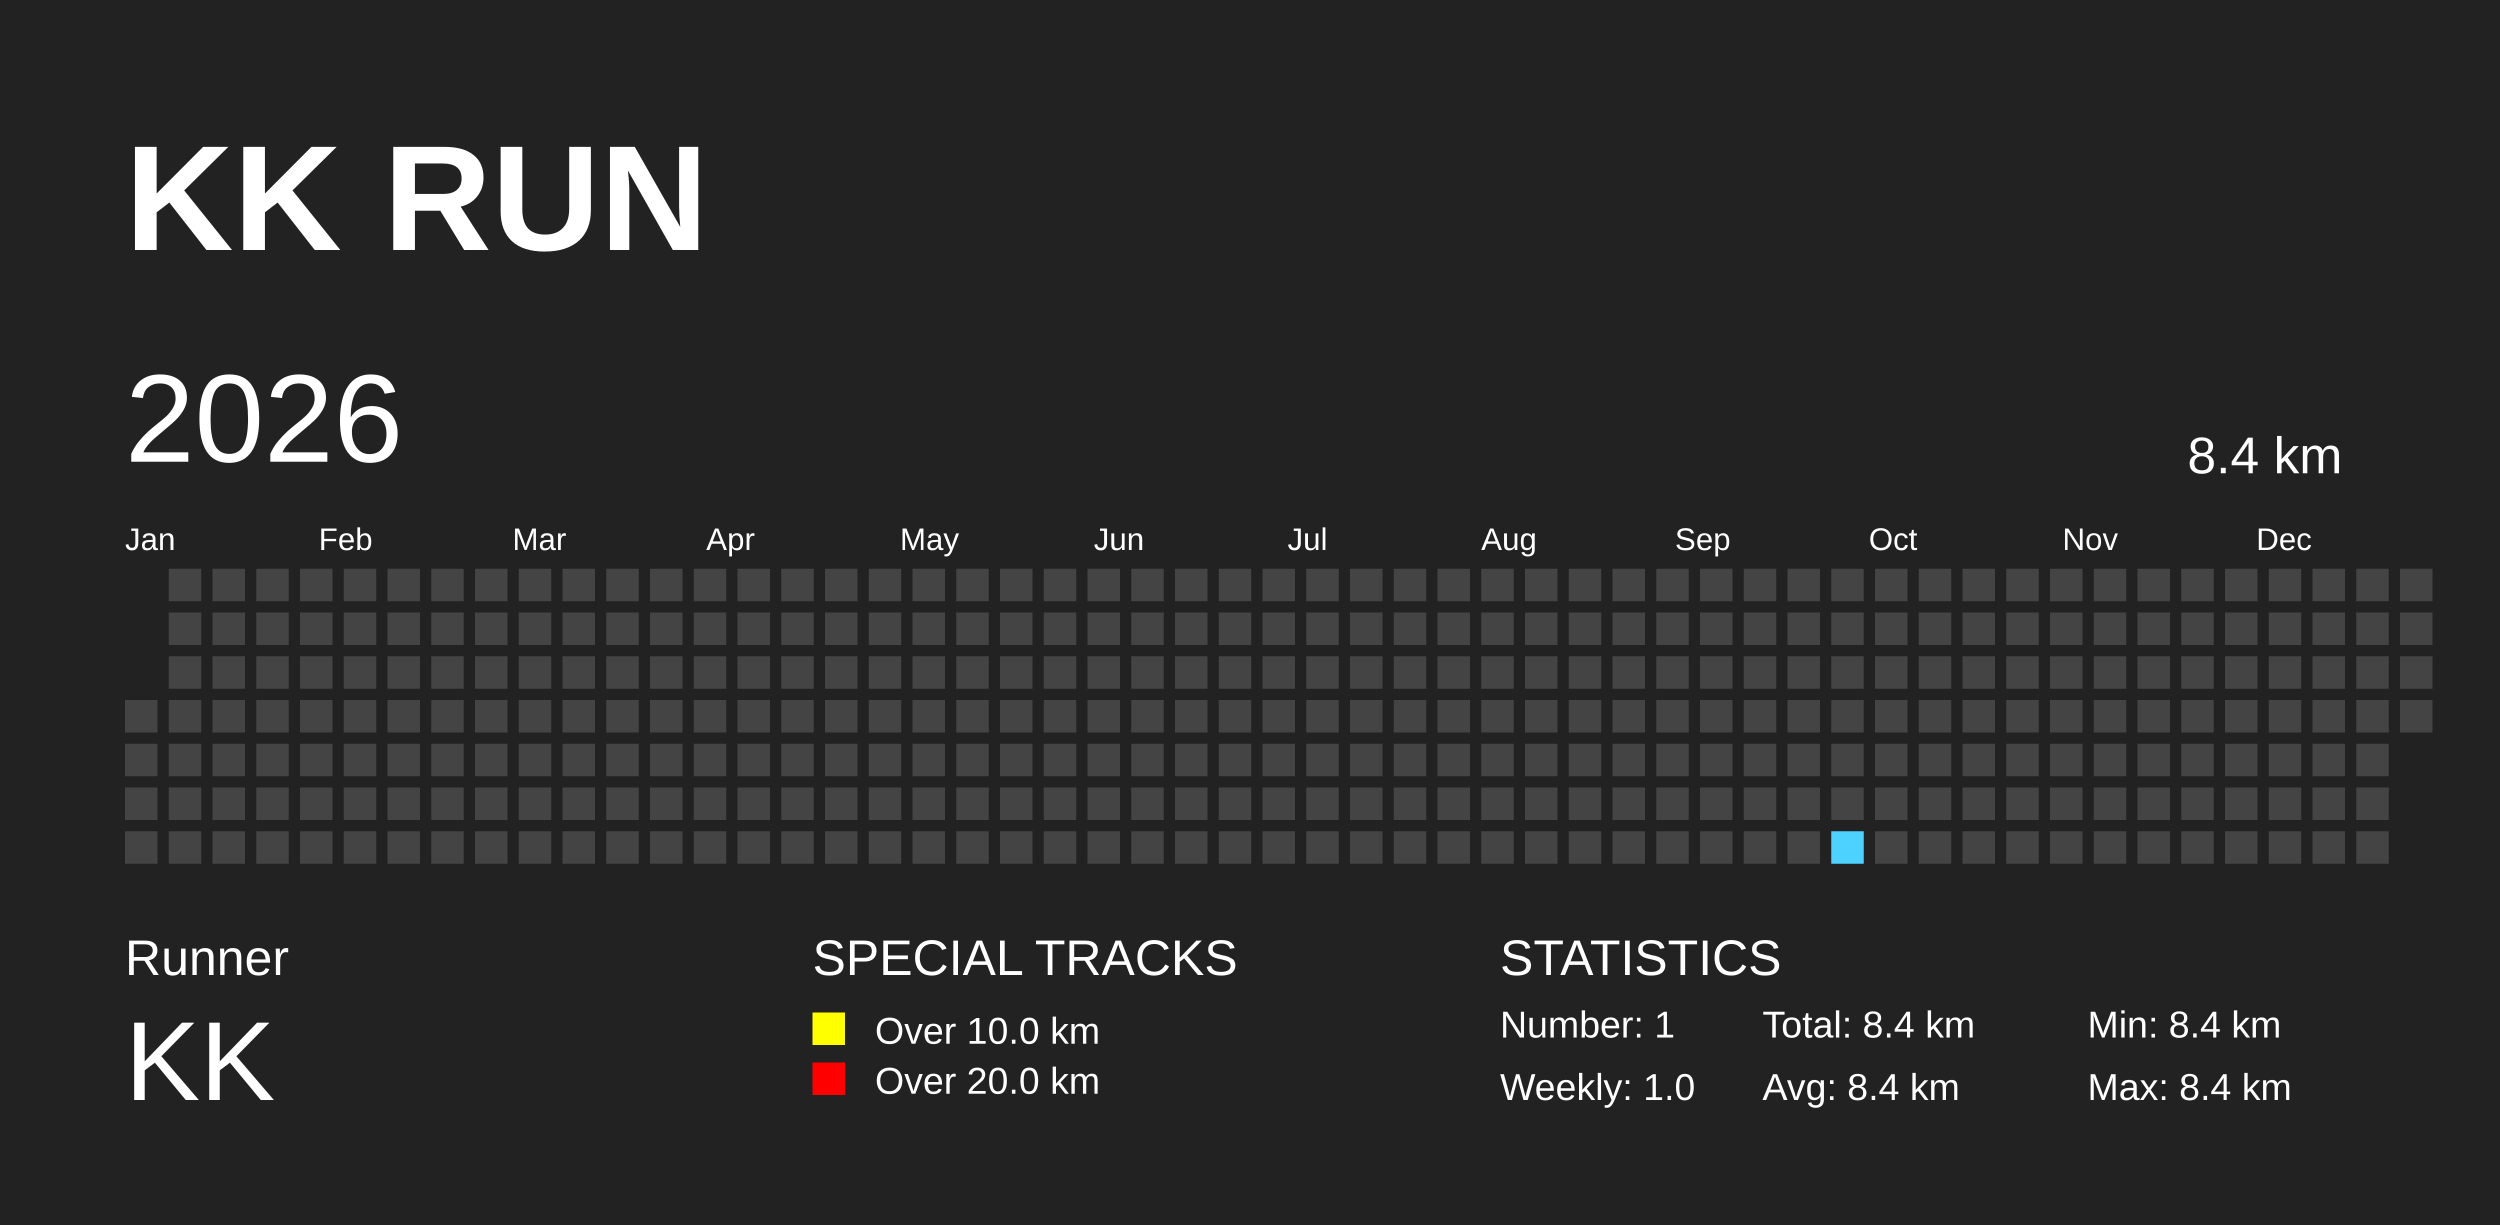
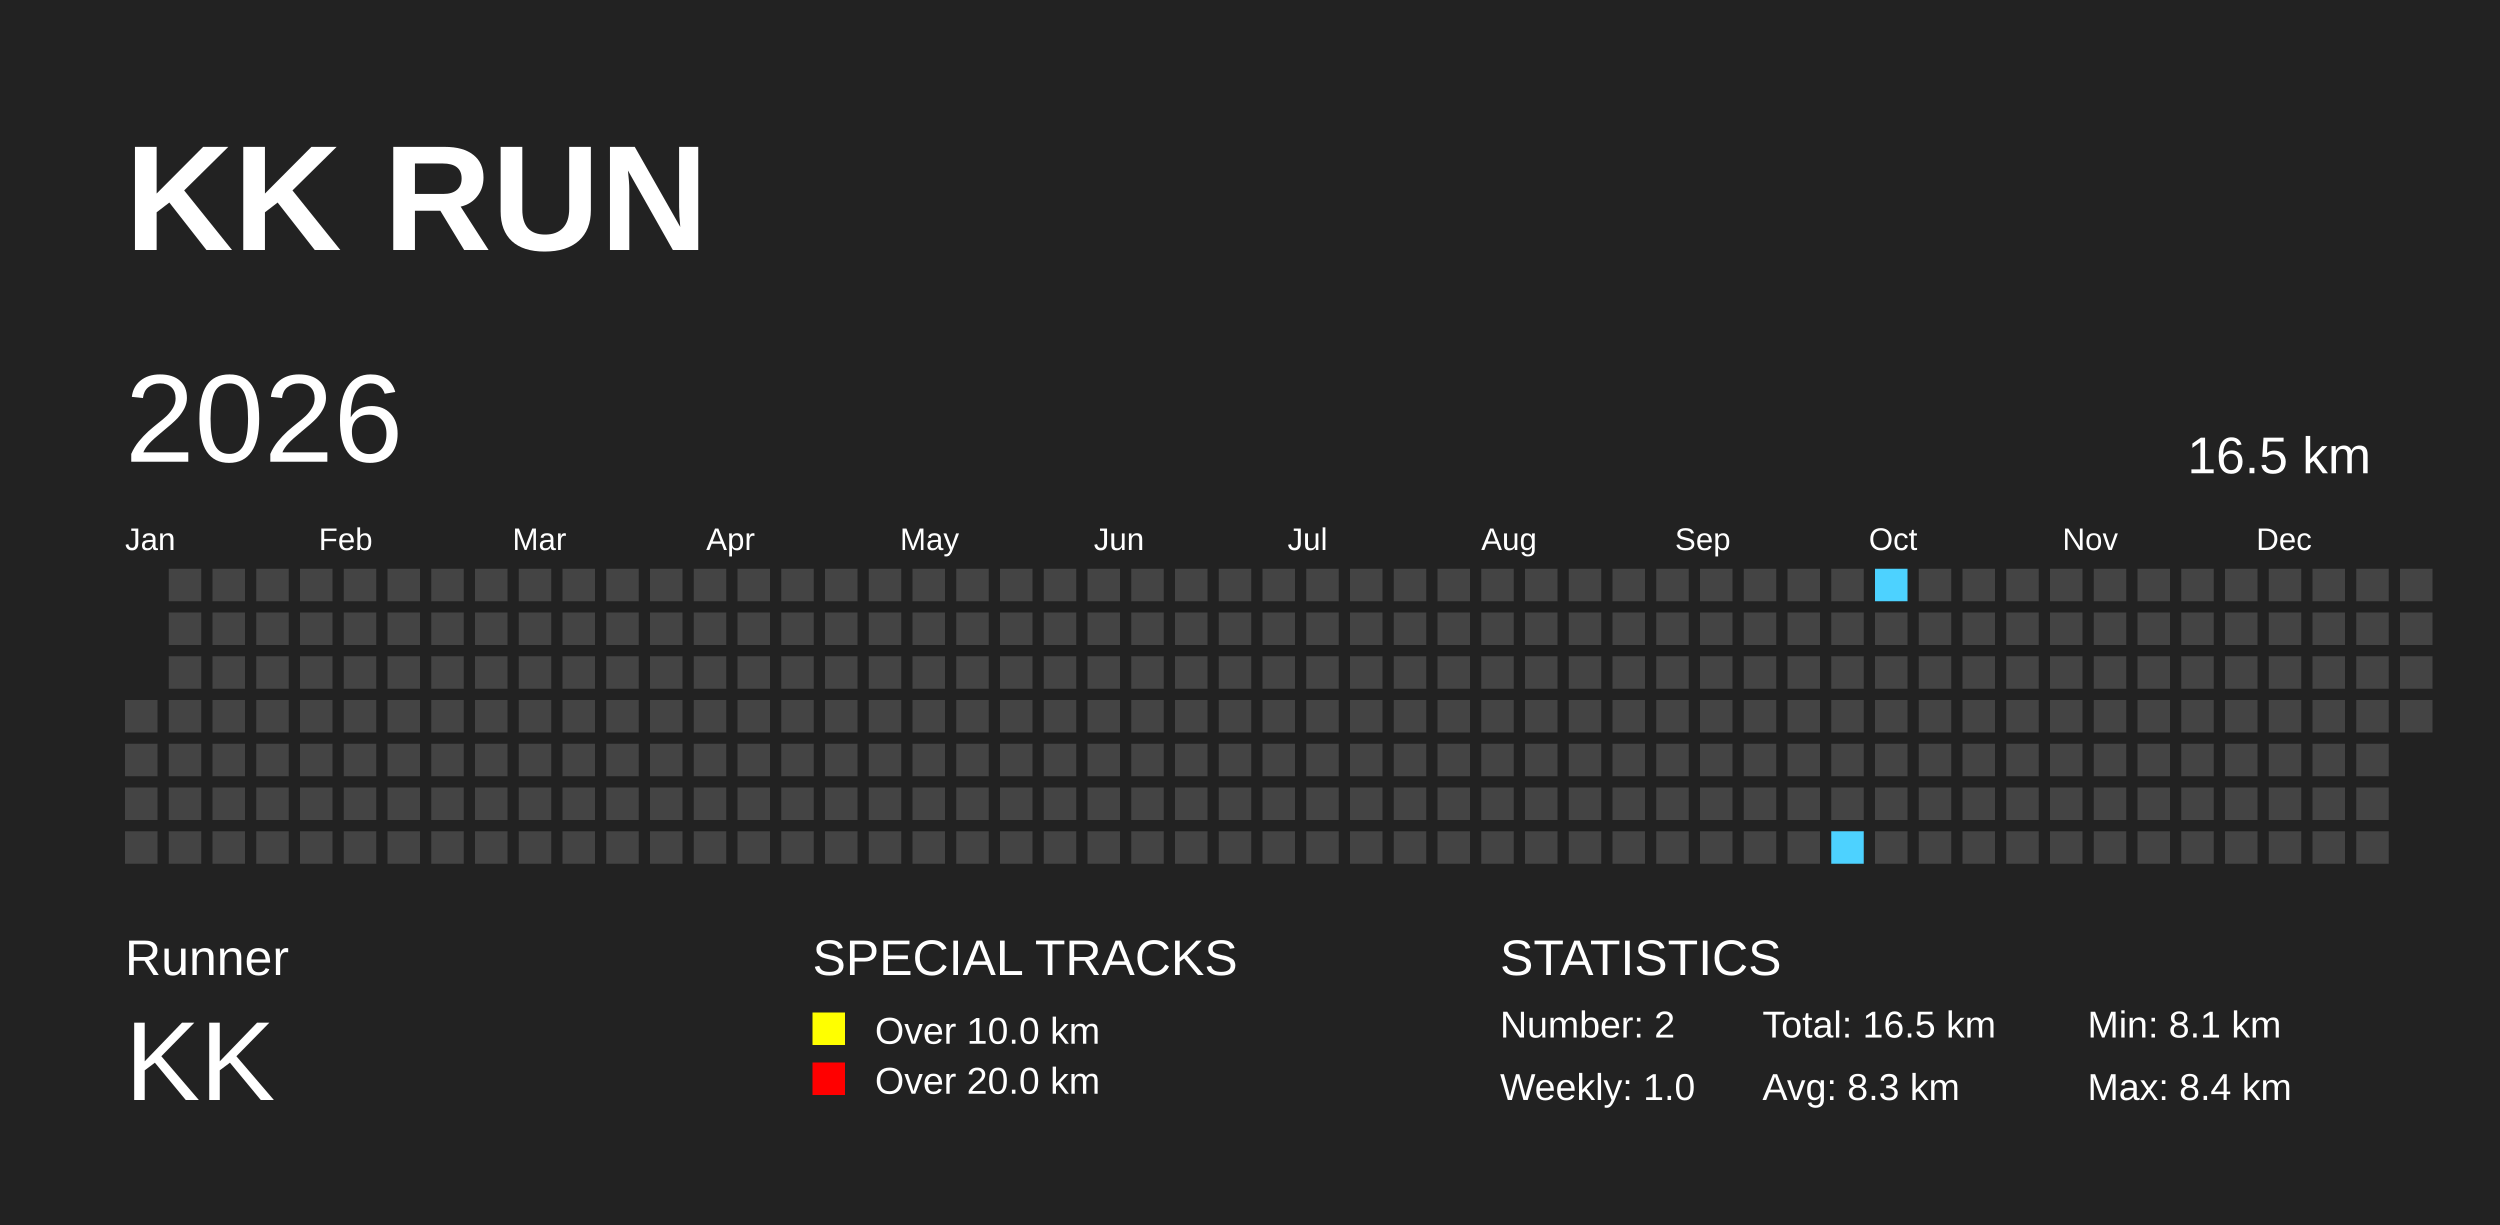
<svg xmlns="http://www.w3.org/2000/svg" baseProfile="full" height="98mm" version="1.1" viewBox="0,0,200,98" width="200mm">
  <defs>
    <pattern height="2" id="indoor-stripe" patternUnits="userSpaceOnUse" width="2">
      <line stroke="white" stroke-opacity="0.45" stroke-width="0.5" x1="0" x2="2" y1="2" y2="0" />
    </pattern>
  </defs>
  <rect fill="#222222" height="98" width="200" x="0" y="0" />
  <text fill="#FFFFFF" style="font-size:12px; font-family:Arial; font-weight:bold;" x="10" y="20">KK RUN</text>
  <text fill="#FFFFFF" style="font-size:4px; font-family:Arial" x="10" y="78">Runner</text>
  <text fill="#FFFFFF" style="font-size:9px; font-family:Arial" x="10" y="88">KK</text>
  <text fill="#FFFFFF" style="font-size:4px; font-family:Arial" x="65" y="78">SPECIAL TRACKS</text>
  <rect fill="yellow" height="2.6" width="2.6" x="65" y="81" />
  <text fill="#FFFFFF" style="font-size:3px; font-family:Arial" x="70" y="83.5">Over 10.0 km</text>
  <rect fill="red" height="2.6" width="2.6" x="65" y="85" />
  <text fill="#FFFFFF" style="font-size:3px; font-family:Arial" x="70" y="87.5">Over 20.0 km</text>
  <text fill="#FFFFFF" style="font-size:4px; font-family:Arial" x="120" y="78">STATISTICS</text>
-   <text fill="#FFFFFF" style="font-size:3px; font-family:Arial" x="120" y="83">Number: 1</text>
+   <text fill="#FFFFFF" style="font-size:3px; font-family:Arial" x="120" y="83">Number: 2</text>
  <text fill="#FFFFFF" style="font-size:3px; font-family:Arial" x="120" y="88">Weekly: 1.0</text>
-   <text fill="#FFFFFF" style="font-size:3px; font-family:Arial" x="141" y="83">Total: 8.4 km</text>
-   <text fill="#FFFFFF" style="font-size:3px; font-family:Arial" x="141" y="88">Avg: 8.4 km</text>
-   <text fill="#FFFFFF" style="font-size:3px; font-family:Arial" x="167" y="83">Min: 8.4 km</text>
+   <text fill="#FFFFFF" style="font-size:3px; font-family:Arial" x="141" y="83">Total: 16.5 km</text>
+   <text fill="#FFFFFF" style="font-size:3px; font-family:Arial" x="141" y="88">Avg: 8.3 km</text>
+   <text fill="#FFFFFF" style="font-size:3px; font-family:Arial" x="167" y="83">Min: 8.1 km</text>
  <text fill="#FFFFFF" style="font-size:3px; font-family:Arial" x="167" y="88">Max: 8.4 km</text>
  <text dominant-baseline="hanging" fill="#FFFFFF" style="font-size:10.0px; font-family:Arial;" x="10" y="30">2026</text>
-   <text dominant-baseline="hanging" fill="#FFFFFF" style="font-size:4.125px; font-family:Arial;" x="175" y="35">8.4 km</text>
+   <text dominant-baseline="hanging" fill="#FFFFFF" style="font-size:4.125px; font-family:Arial;" x="175" y="35">16.5 km</text>
  <text fill="#FFFFFF" style="font-size:2.5px; font-family:Arial" x="10.0" y="44">Jan</text>
  <text fill="#FFFFFF" style="font-size:2.5px; font-family:Arial" x="25.5" y="44">Feb</text>
  <text fill="#FFFFFF" style="font-size:2.5px; font-family:Arial" x="41.0" y="44">Mar</text>
  <text fill="#FFFFFF" style="font-size:2.5px; font-family:Arial" x="56.5" y="44">Apr</text>
  <text fill="#FFFFFF" style="font-size:2.5px; font-family:Arial" x="72.0" y="44">May</text>
  <text fill="#FFFFFF" style="font-size:2.5px; font-family:Arial" x="87.5" y="44">Jun</text>
  <text fill="#FFFFFF" style="font-size:2.5px; font-family:Arial" x="103.0" y="44">Jul</text>
  <text fill="#FFFFFF" style="font-size:2.5px; font-family:Arial" x="118.5" y="44">Aug</text>
  <text fill="#FFFFFF" style="font-size:2.5px; font-family:Arial" x="134.0" y="44">Sep</text>
  <text fill="#FFFFFF" style="font-size:2.5px; font-family:Arial" x="149.5" y="44">Oct</text>
  <text fill="#FFFFFF" style="font-size:2.5px; font-family:Arial" x="165.0" y="44">Nov</text>
  <text fill="#FFFFFF" style="font-size:2.5px; font-family:Arial" x="180.5" y="44">Dec</text>
  <rect fill="#444444" height="2.6" width="2.6" x="10.0" y="56.0" />
  <rect fill="#444444" height="2.6" width="2.6" x="10.0" y="59.5" />
  <rect fill="#444444" height="2.6" width="2.6" x="10.0" y="63.0" />
  <rect fill="#444444" height="2.6" width="2.6" x="10.0" y="66.5" />
  <rect fill="#444444" height="2.6" width="2.6" x="13.5" y="45.5" />
  <rect fill="#444444" height="2.6" width="2.6" x="13.5" y="49.0" />
  <rect fill="#444444" height="2.6" width="2.6" x="13.5" y="52.5" />
  <rect fill="#444444" height="2.6" width="2.6" x="13.5" y="56.0" />
  <rect fill="#444444" height="2.6" width="2.6" x="13.5" y="59.5" />
  <rect fill="#444444" height="2.6" width="2.6" x="13.5" y="63.0" />
  <rect fill="#444444" height="2.6" width="2.6" x="13.5" y="66.5" />
  <rect fill="#444444" height="2.6" width="2.6" x="17.0" y="45.5" />
  <rect fill="#444444" height="2.6" width="2.6" x="17.0" y="49.0" />
  <rect fill="#444444" height="2.6" width="2.6" x="17.0" y="52.5" />
  <rect fill="#444444" height="2.6" width="2.6" x="17.0" y="56.0" />
  <rect fill="#444444" height="2.6" width="2.6" x="17.0" y="59.5" />
  <rect fill="#444444" height="2.6" width="2.6" x="17.0" y="63.0" />
  <rect fill="#444444" height="2.6" width="2.6" x="17.0" y="66.5" />
  <rect fill="#444444" height="2.6" width="2.6" x="20.5" y="45.5" />
  <rect fill="#444444" height="2.6" width="2.6" x="20.5" y="49.0" />
  <rect fill="#444444" height="2.6" width="2.6" x="20.5" y="52.5" />
  <rect fill="#444444" height="2.6" width="2.6" x="20.5" y="56.0" />
  <rect fill="#444444" height="2.6" width="2.6" x="20.5" y="59.5" />
  <rect fill="#444444" height="2.6" width="2.6" x="20.5" y="63.0" />
  <rect fill="#444444" height="2.6" width="2.6" x="20.5" y="66.5" />
  <rect fill="#444444" height="2.6" width="2.6" x="24.0" y="45.5" />
  <rect fill="#444444" height="2.6" width="2.6" x="24.0" y="49.0" />
  <rect fill="#444444" height="2.6" width="2.6" x="24.0" y="52.5" />
  <rect fill="#444444" height="2.6" width="2.6" x="24.0" y="56.0" />
  <rect fill="#444444" height="2.6" width="2.6" x="24.0" y="59.5" />
  <rect fill="#444444" height="2.6" width="2.6" x="24.0" y="63.0" />
  <rect fill="#444444" height="2.6" width="2.6" x="24.0" y="66.5" />
  <rect fill="#444444" height="2.6" width="2.6" x="27.5" y="45.5" />
  <rect fill="#444444" height="2.6" width="2.6" x="27.5" y="49.0" />
  <rect fill="#444444" height="2.6" width="2.6" x="27.5" y="52.5" />
  <rect fill="#444444" height="2.6" width="2.6" x="27.5" y="56.0" />
  <rect fill="#444444" height="2.6" width="2.6" x="27.5" y="59.5" />
  <rect fill="#444444" height="2.6" width="2.6" x="27.5" y="63.0" />
  <rect fill="#444444" height="2.6" width="2.6" x="27.5" y="66.5" />
  <rect fill="#444444" height="2.6" width="2.6" x="31.0" y="45.5" />
  <rect fill="#444444" height="2.6" width="2.6" x="31.0" y="49.0" />
  <rect fill="#444444" height="2.6" width="2.6" x="31.0" y="52.5" />
  <rect fill="#444444" height="2.6" width="2.6" x="31.0" y="56.0" />
  <rect fill="#444444" height="2.6" width="2.6" x="31.0" y="59.5" />
  <rect fill="#444444" height="2.6" width="2.6" x="31.0" y="63.0" />
  <rect fill="#444444" height="2.6" width="2.6" x="31.0" y="66.5" />
  <rect fill="#444444" height="2.6" width="2.6" x="34.5" y="45.5" />
  <rect fill="#444444" height="2.6" width="2.6" x="34.5" y="49.0" />
  <rect fill="#444444" height="2.6" width="2.6" x="34.5" y="52.5" />
  <rect fill="#444444" height="2.6" width="2.6" x="34.5" y="56.0" />
  <rect fill="#444444" height="2.6" width="2.6" x="34.5" y="59.5" />
  <rect fill="#444444" height="2.6" width="2.6" x="34.5" y="63.0" />
  <rect fill="#444444" height="2.6" width="2.6" x="34.5" y="66.5" />
  <rect fill="#444444" height="2.6" width="2.6" x="38.0" y="45.5" />
  <rect fill="#444444" height="2.6" width="2.6" x="38.0" y="49.0" />
  <rect fill="#444444" height="2.6" width="2.6" x="38.0" y="52.5" />
  <rect fill="#444444" height="2.6" width="2.6" x="38.0" y="56.0" />
  <rect fill="#444444" height="2.6" width="2.6" x="38.0" y="59.5" />
  <rect fill="#444444" height="2.6" width="2.6" x="38.0" y="63.0" />
  <rect fill="#444444" height="2.6" width="2.6" x="38.0" y="66.5" />
  <rect fill="#444444" height="2.6" width="2.6" x="41.5" y="45.5" />
  <rect fill="#444444" height="2.6" width="2.6" x="41.5" y="49.0" />
  <rect fill="#444444" height="2.6" width="2.6" x="41.5" y="52.5" />
  <rect fill="#444444" height="2.6" width="2.6" x="41.5" y="56.0" />
  <rect fill="#444444" height="2.6" width="2.6" x="41.5" y="59.5" />
  <rect fill="#444444" height="2.6" width="2.6" x="41.5" y="63.0" />
  <rect fill="#444444" height="2.6" width="2.6" x="41.5" y="66.5" />
  <rect fill="#444444" height="2.6" width="2.6" x="45.0" y="45.5" />
  <rect fill="#444444" height="2.6" width="2.6" x="45.0" y="49.0" />
  <rect fill="#444444" height="2.6" width="2.6" x="45.0" y="52.5" />
  <rect fill="#444444" height="2.6" width="2.6" x="45.0" y="56.0" />
  <rect fill="#444444" height="2.6" width="2.6" x="45.0" y="59.5" />
  <rect fill="#444444" height="2.6" width="2.6" x="45.0" y="63.0" />
  <rect fill="#444444" height="2.6" width="2.6" x="45.0" y="66.5" />
  <rect fill="#444444" height="2.6" width="2.6" x="48.5" y="45.5" />
  <rect fill="#444444" height="2.6" width="2.6" x="48.5" y="49.0" />
  <rect fill="#444444" height="2.6" width="2.6" x="48.5" y="52.5" />
  <rect fill="#444444" height="2.6" width="2.6" x="48.5" y="56.0" />
  <rect fill="#444444" height="2.6" width="2.6" x="48.5" y="59.5" />
  <rect fill="#444444" height="2.6" width="2.6" x="48.5" y="63.0" />
  <rect fill="#444444" height="2.6" width="2.6" x="48.5" y="66.5" />
  <rect fill="#444444" height="2.6" width="2.6" x="52.0" y="45.5" />
  <rect fill="#444444" height="2.6" width="2.6" x="52.0" y="49.0" />
  <rect fill="#444444" height="2.6" width="2.6" x="52.0" y="52.5" />
  <rect fill="#444444" height="2.6" width="2.6" x="52.0" y="56.0" />
  <rect fill="#444444" height="2.6" width="2.6" x="52.0" y="59.5" />
  <rect fill="#444444" height="2.6" width="2.6" x="52.0" y="63.0" />
  <rect fill="#444444" height="2.6" width="2.6" x="52.0" y="66.5" />
  <rect fill="#444444" height="2.6" width="2.6" x="55.5" y="45.5" />
  <rect fill="#444444" height="2.6" width="2.6" x="55.5" y="49.0" />
  <rect fill="#444444" height="2.6" width="2.6" x="55.5" y="52.5" />
  <rect fill="#444444" height="2.6" width="2.6" x="55.5" y="56.0" />
  <rect fill="#444444" height="2.6" width="2.6" x="55.5" y="59.5" />
  <rect fill="#444444" height="2.6" width="2.6" x="55.5" y="63.0" />
  <rect fill="#444444" height="2.6" width="2.6" x="55.5" y="66.5" />
  <rect fill="#444444" height="2.6" width="2.6" x="59.0" y="45.5" />
  <rect fill="#444444" height="2.6" width="2.6" x="59.0" y="49.0" />
  <rect fill="#444444" height="2.6" width="2.6" x="59.0" y="52.5" />
  <rect fill="#444444" height="2.6" width="2.6" x="59.0" y="56.0" />
  <rect fill="#444444" height="2.6" width="2.6" x="59.0" y="59.5" />
  <rect fill="#444444" height="2.6" width="2.6" x="59.0" y="63.0" />
  <rect fill="#444444" height="2.6" width="2.6" x="59.0" y="66.5" />
  <rect fill="#444444" height="2.6" width="2.6" x="62.5" y="45.5" />
  <rect fill="#444444" height="2.6" width="2.6" x="62.5" y="49.0" />
  <rect fill="#444444" height="2.6" width="2.6" x="62.5" y="52.5" />
  <rect fill="#444444" height="2.6" width="2.6" x="62.5" y="56.0" />
  <rect fill="#444444" height="2.6" width="2.6" x="62.5" y="59.5" />
  <rect fill="#444444" height="2.6" width="2.6" x="62.5" y="63.0" />
  <rect fill="#444444" height="2.6" width="2.6" x="62.5" y="66.5" />
  <rect fill="#444444" height="2.6" width="2.6" x="66.0" y="45.5" />
  <rect fill="#444444" height="2.6" width="2.6" x="66.0" y="49.0" />
  <rect fill="#444444" height="2.6" width="2.6" x="66.0" y="52.5" />
  <rect fill="#444444" height="2.6" width="2.6" x="66.0" y="56.0" />
  <rect fill="#444444" height="2.6" width="2.6" x="66.0" y="59.5" />
  <rect fill="#444444" height="2.6" width="2.6" x="66.0" y="63.0" />
  <rect fill="#444444" height="2.6" width="2.6" x="66.0" y="66.5" />
  <rect fill="#444444" height="2.6" width="2.6" x="69.5" y="45.5" />
  <rect fill="#444444" height="2.6" width="2.6" x="69.5" y="49.0" />
  <rect fill="#444444" height="2.6" width="2.6" x="69.5" y="52.5" />
  <rect fill="#444444" height="2.6" width="2.6" x="69.5" y="56.0" />
  <rect fill="#444444" height="2.6" width="2.6" x="69.5" y="59.5" />
  <rect fill="#444444" height="2.6" width="2.6" x="69.5" y="63.0" />
  <rect fill="#444444" height="2.6" width="2.6" x="69.5" y="66.5" />
  <rect fill="#444444" height="2.6" width="2.6" x="73.0" y="45.5" />
  <rect fill="#444444" height="2.6" width="2.6" x="73.0" y="49.0" />
  <rect fill="#444444" height="2.6" width="2.6" x="73.0" y="52.5" />
  <rect fill="#444444" height="2.6" width="2.6" x="73.0" y="56.0" />
  <rect fill="#444444" height="2.6" width="2.6" x="73.0" y="59.5" />
  <rect fill="#444444" height="2.6" width="2.6" x="73.0" y="63.0" />
  <rect fill="#444444" height="2.6" width="2.6" x="73.0" y="66.5" />
  <rect fill="#444444" height="2.6" width="2.6" x="76.5" y="45.5" />
  <rect fill="#444444" height="2.6" width="2.6" x="76.5" y="49.0" />
  <rect fill="#444444" height="2.6" width="2.6" x="76.5" y="52.5" />
  <rect fill="#444444" height="2.6" width="2.6" x="76.5" y="56.0" />
  <rect fill="#444444" height="2.6" width="2.6" x="76.5" y="59.5" />
  <rect fill="#444444" height="2.6" width="2.6" x="76.5" y="63.0" />
  <rect fill="#444444" height="2.6" width="2.6" x="76.5" y="66.5" />
  <rect fill="#444444" height="2.6" width="2.6" x="80.0" y="45.5" />
  <rect fill="#444444" height="2.6" width="2.6" x="80.0" y="49.0" />
  <rect fill="#444444" height="2.6" width="2.6" x="80.0" y="52.5" />
  <rect fill="#444444" height="2.6" width="2.6" x="80.0" y="56.0" />
  <rect fill="#444444" height="2.6" width="2.6" x="80.0" y="59.5" />
  <rect fill="#444444" height="2.6" width="2.6" x="80.0" y="63.0" />
  <rect fill="#444444" height="2.6" width="2.6" x="80.0" y="66.5" />
  <rect fill="#444444" height="2.6" width="2.6" x="83.5" y="45.5" />
  <rect fill="#444444" height="2.6" width="2.6" x="83.5" y="49.0" />
  <rect fill="#444444" height="2.6" width="2.6" x="83.5" y="52.5" />
  <rect fill="#444444" height="2.6" width="2.6" x="83.5" y="56.0" />
  <rect fill="#444444" height="2.6" width="2.6" x="83.5" y="59.5" />
  <rect fill="#444444" height="2.6" width="2.6" x="83.5" y="63.0" />
  <rect fill="#444444" height="2.6" width="2.6" x="83.5" y="66.5" />
  <rect fill="#444444" height="2.6" width="2.6" x="87.0" y="45.5" />
  <rect fill="#444444" height="2.6" width="2.6" x="87.0" y="49.0" />
  <rect fill="#444444" height="2.6" width="2.6" x="87.0" y="52.5" />
  <rect fill="#444444" height="2.6" width="2.6" x="87.0" y="56.0" />
  <rect fill="#444444" height="2.6" width="2.6" x="87.0" y="59.5" />
  <rect fill="#444444" height="2.6" width="2.6" x="87.0" y="63.0" />
  <rect fill="#444444" height="2.6" width="2.6" x="87.0" y="66.5" />
  <rect fill="#444444" height="2.6" width="2.6" x="90.5" y="45.5" />
  <rect fill="#444444" height="2.6" width="2.6" x="90.5" y="49.0" />
  <rect fill="#444444" height="2.6" width="2.6" x="90.5" y="52.5" />
  <rect fill="#444444" height="2.6" width="2.6" x="90.5" y="56.0" />
  <rect fill="#444444" height="2.6" width="2.6" x="90.5" y="59.5" />
  <rect fill="#444444" height="2.6" width="2.6" x="90.5" y="63.0" />
  <rect fill="#444444" height="2.6" width="2.6" x="90.5" y="66.5" />
  <rect fill="#444444" height="2.6" width="2.6" x="94.0" y="45.5" />
  <rect fill="#444444" height="2.6" width="2.6" x="94.0" y="49.0" />
  <rect fill="#444444" height="2.6" width="2.6" x="94.0" y="52.5" />
  <rect fill="#444444" height="2.6" width="2.6" x="94.0" y="56.0" />
  <rect fill="#444444" height="2.6" width="2.6" x="94.0" y="59.5" />
  <rect fill="#444444" height="2.6" width="2.6" x="94.0" y="63.0" />
  <rect fill="#444444" height="2.6" width="2.6" x="94.0" y="66.5" />
  <rect fill="#444444" height="2.6" width="2.6" x="97.5" y="45.5" />
  <rect fill="#444444" height="2.6" width="2.6" x="97.5" y="49.0" />
  <rect fill="#444444" height="2.6" width="2.6" x="97.5" y="52.5" />
  <rect fill="#444444" height="2.6" width="2.6" x="97.5" y="56.0" />
  <rect fill="#444444" height="2.6" width="2.6" x="97.5" y="59.5" />
  <rect fill="#444444" height="2.6" width="2.6" x="97.5" y="63.0" />
  <rect fill="#444444" height="2.6" width="2.6" x="97.5" y="66.5" />
  <rect fill="#444444" height="2.6" width="2.6" x="101.0" y="45.5" />
  <rect fill="#444444" height="2.6" width="2.6" x="101.0" y="49.0" />
  <rect fill="#444444" height="2.6" width="2.6" x="101.0" y="52.5" />
  <rect fill="#444444" height="2.6" width="2.6" x="101.0" y="56.0" />
  <rect fill="#444444" height="2.6" width="2.6" x="101.0" y="59.5" />
  <rect fill="#444444" height="2.6" width="2.6" x="101.0" y="63.0" />
  <rect fill="#444444" height="2.6" width="2.6" x="101.0" y="66.5" />
  <rect fill="#444444" height="2.6" width="2.6" x="104.5" y="45.5" />
  <rect fill="#444444" height="2.6" width="2.6" x="104.5" y="49.0" />
  <rect fill="#444444" height="2.6" width="2.6" x="104.5" y="52.5" />
  <rect fill="#444444" height="2.6" width="2.6" x="104.5" y="56.0" />
  <rect fill="#444444" height="2.6" width="2.6" x="104.5" y="59.5" />
  <rect fill="#444444" height="2.6" width="2.6" x="104.5" y="63.0" />
  <rect fill="#444444" height="2.6" width="2.6" x="104.5" y="66.5" />
  <rect fill="#444444" height="2.6" width="2.6" x="108.0" y="45.5" />
  <rect fill="#444444" height="2.6" width="2.6" x="108.0" y="49.0" />
  <rect fill="#444444" height="2.6" width="2.6" x="108.0" y="52.5" />
  <rect fill="#444444" height="2.6" width="2.6" x="108.0" y="56.0" />
  <rect fill="#444444" height="2.6" width="2.6" x="108.0" y="59.5" />
  <rect fill="#444444" height="2.6" width="2.6" x="108.0" y="63.0" />
  <rect fill="#444444" height="2.6" width="2.6" x="108.0" y="66.5" />
  <rect fill="#444444" height="2.6" width="2.6" x="111.5" y="45.5" />
  <rect fill="#444444" height="2.6" width="2.6" x="111.5" y="49.0" />
  <rect fill="#444444" height="2.6" width="2.6" x="111.5" y="52.5" />
  <rect fill="#444444" height="2.6" width="2.6" x="111.5" y="56.0" />
  <rect fill="#444444" height="2.6" width="2.6" x="111.5" y="59.5" />
  <rect fill="#444444" height="2.6" width="2.6" x="111.5" y="63.0" />
  <rect fill="#444444" height="2.6" width="2.6" x="111.5" y="66.5" />
  <rect fill="#444444" height="2.6" width="2.6" x="115.0" y="45.5" />
  <rect fill="#444444" height="2.6" width="2.6" x="115.0" y="49.0" />
  <rect fill="#444444" height="2.6" width="2.6" x="115.0" y="52.5" />
  <rect fill="#444444" height="2.6" width="2.6" x="115.0" y="56.0" />
  <rect fill="#444444" height="2.6" width="2.6" x="115.0" y="59.5" />
  <rect fill="#444444" height="2.6" width="2.6" x="115.0" y="63.0" />
  <rect fill="#444444" height="2.6" width="2.6" x="115.0" y="66.5" />
  <rect fill="#444444" height="2.6" width="2.6" x="118.5" y="45.5" />
  <rect fill="#444444" height="2.6" width="2.6" x="118.5" y="49.0" />
  <rect fill="#444444" height="2.6" width="2.6" x="118.5" y="52.5" />
  <rect fill="#444444" height="2.6" width="2.6" x="118.5" y="56.0" />
  <rect fill="#444444" height="2.6" width="2.6" x="118.5" y="59.5" />
  <rect fill="#444444" height="2.6" width="2.6" x="118.5" y="63.0" />
  <rect fill="#444444" height="2.6" width="2.6" x="118.5" y="66.5" />
  <rect fill="#444444" height="2.6" width="2.6" x="122.0" y="45.5" />
  <rect fill="#444444" height="2.6" width="2.6" x="122.0" y="49.0" />
  <rect fill="#444444" height="2.6" width="2.6" x="122.0" y="52.5" />
  <rect fill="#444444" height="2.6" width="2.6" x="122.0" y="56.0" />
  <rect fill="#444444" height="2.6" width="2.6" x="122.0" y="59.5" />
  <rect fill="#444444" height="2.6" width="2.6" x="122.0" y="63.0" />
  <rect fill="#444444" height="2.6" width="2.6" x="122.0" y="66.5" />
  <rect fill="#444444" height="2.6" width="2.6" x="125.5" y="45.5" />
  <rect fill="#444444" height="2.6" width="2.6" x="125.5" y="49.0" />
  <rect fill="#444444" height="2.6" width="2.6" x="125.5" y="52.5" />
  <rect fill="#444444" height="2.6" width="2.6" x="125.5" y="56.0" />
  <rect fill="#444444" height="2.6" width="2.6" x="125.5" y="59.5" />
  <rect fill="#444444" height="2.6" width="2.6" x="125.5" y="63.0" />
  <rect fill="#444444" height="2.6" width="2.6" x="125.5" y="66.5" />
  <rect fill="#444444" height="2.6" width="2.6" x="129.0" y="45.5" />
  <rect fill="#444444" height="2.6" width="2.6" x="129.0" y="49.0" />
  <rect fill="#444444" height="2.6" width="2.6" x="129.0" y="52.5" />
  <rect fill="#444444" height="2.6" width="2.6" x="129.0" y="56.0" />
  <rect fill="#444444" height="2.6" width="2.6" x="129.0" y="59.5" />
  <rect fill="#444444" height="2.6" width="2.6" x="129.0" y="63.0" />
  <rect fill="#444444" height="2.6" width="2.6" x="129.0" y="66.5" />
  <rect fill="#444444" height="2.6" width="2.6" x="132.5" y="45.5" />
  <rect fill="#444444" height="2.6" width="2.6" x="132.5" y="49.0" />
  <rect fill="#444444" height="2.6" width="2.6" x="132.5" y="52.5" />
  <rect fill="#444444" height="2.6" width="2.6" x="132.5" y="56.0" />
  <rect fill="#444444" height="2.6" width="2.6" x="132.5" y="59.5" />
  <rect fill="#444444" height="2.6" width="2.6" x="132.5" y="63.0" />
  <rect fill="#444444" height="2.6" width="2.6" x="132.5" y="66.5" />
  <rect fill="#444444" height="2.6" width="2.6" x="136.0" y="45.5" />
  <rect fill="#444444" height="2.6" width="2.6" x="136.0" y="49.0" />
  <rect fill="#444444" height="2.6" width="2.6" x="136.0" y="52.5" />
  <rect fill="#444444" height="2.6" width="2.6" x="136.0" y="56.0" />
  <rect fill="#444444" height="2.6" width="2.6" x="136.0" y="59.5" />
  <rect fill="#444444" height="2.6" width="2.6" x="136.0" y="63.0" />
  <rect fill="#444444" height="2.6" width="2.6" x="136.0" y="66.5" />
  <rect fill="#444444" height="2.6" width="2.6" x="139.5" y="45.5" />
  <rect fill="#444444" height="2.6" width="2.6" x="139.5" y="49.0" />
  <rect fill="#444444" height="2.6" width="2.6" x="139.5" y="52.5" />
  <rect fill="#444444" height="2.6" width="2.6" x="139.5" y="56.0" />
  <rect fill="#444444" height="2.6" width="2.6" x="139.5" y="59.5" />
  <rect fill="#444444" height="2.6" width="2.6" x="139.5" y="63.0" />
  <rect fill="#444444" height="2.6" width="2.6" x="139.5" y="66.5" />
  <rect fill="#444444" height="2.6" width="2.6" x="143.0" y="45.5" />
  <rect fill="#444444" height="2.6" width="2.6" x="143.0" y="49.0" />
  <rect fill="#444444" height="2.6" width="2.6" x="143.0" y="52.5" />
  <rect fill="#444444" height="2.6" width="2.6" x="143.0" y="56.0" />
  <rect fill="#444444" height="2.6" width="2.6" x="143.0" y="59.5" />
  <rect fill="#444444" height="2.6" width="2.6" x="143.0" y="63.0" />
  <rect fill="#444444" height="2.6" width="2.6" x="143.0" y="66.5" />
  <rect fill="#444444" height="2.6" width="2.6" x="146.5" y="45.5" />
  <rect fill="#444444" height="2.6" width="2.6" x="146.5" y="49.0" />
  <rect fill="#444444" height="2.6" width="2.6" x="146.5" y="52.5" />
  <rect fill="#444444" height="2.6" width="2.6" x="146.5" y="56.0" />
  <rect fill="#444444" height="2.6" width="2.6" x="146.5" y="59.5" />
  <rect fill="#444444" height="2.6" width="2.6" x="146.5" y="63.0" />
  <rect fill="#4DD2FF" height="2.6" width="2.6" x="146.5" y="66.5" />
-   <rect fill="#444444" height="2.6" width="2.6" x="150.0" y="45.5" />
+   <rect fill="#4DD2FF" height="2.6" width="2.6" x="150.0" y="45.5" />
  <rect fill="#444444" height="2.6" width="2.6" x="150.0" y="49.0" />
  <rect fill="#444444" height="2.6" width="2.6" x="150.0" y="52.5" />
  <rect fill="#444444" height="2.6" width="2.6" x="150.0" y="56.0" />
  <rect fill="#444444" height="2.6" width="2.6" x="150.0" y="59.5" />
  <rect fill="#444444" height="2.6" width="2.6" x="150.0" y="63.0" />
  <rect fill="#444444" height="2.6" width="2.6" x="150.0" y="66.5" />
  <rect fill="#444444" height="2.6" width="2.6" x="153.5" y="45.5" />
  <rect fill="#444444" height="2.6" width="2.6" x="153.5" y="49.0" />
  <rect fill="#444444" height="2.6" width="2.6" x="153.5" y="52.5" />
  <rect fill="#444444" height="2.6" width="2.6" x="153.5" y="56.0" />
  <rect fill="#444444" height="2.6" width="2.6" x="153.5" y="59.5" />
  <rect fill="#444444" height="2.6" width="2.6" x="153.5" y="63.0" />
  <rect fill="#444444" height="2.6" width="2.6" x="153.5" y="66.5" />
  <rect fill="#444444" height="2.6" width="2.6" x="157.0" y="45.5" />
  <rect fill="#444444" height="2.6" width="2.6" x="157.0" y="49.0" />
  <rect fill="#444444" height="2.6" width="2.6" x="157.0" y="52.5" />
  <rect fill="#444444" height="2.6" width="2.6" x="157.0" y="56.0" />
  <rect fill="#444444" height="2.6" width="2.6" x="157.0" y="59.5" />
  <rect fill="#444444" height="2.6" width="2.6" x="157.0" y="63.0" />
  <rect fill="#444444" height="2.6" width="2.6" x="157.0" y="66.5" />
  <rect fill="#444444" height="2.6" width="2.6" x="160.5" y="45.5" />
  <rect fill="#444444" height="2.6" width="2.6" x="160.5" y="49.0" />
  <rect fill="#444444" height="2.6" width="2.6" x="160.5" y="52.5" />
  <rect fill="#444444" height="2.6" width="2.6" x="160.5" y="56.0" />
  <rect fill="#444444" height="2.6" width="2.6" x="160.5" y="59.5" />
  <rect fill="#444444" height="2.6" width="2.6" x="160.5" y="63.0" />
  <rect fill="#444444" height="2.6" width="2.6" x="160.5" y="66.5" />
  <rect fill="#444444" height="2.6" width="2.6" x="164.0" y="45.5" />
  <rect fill="#444444" height="2.6" width="2.6" x="164.0" y="49.0" />
  <rect fill="#444444" height="2.6" width="2.6" x="164.0" y="52.5" />
  <rect fill="#444444" height="2.6" width="2.6" x="164.0" y="56.0" />
  <rect fill="#444444" height="2.6" width="2.6" x="164.0" y="59.5" />
  <rect fill="#444444" height="2.6" width="2.6" x="164.0" y="63.0" />
  <rect fill="#444444" height="2.6" width="2.6" x="164.0" y="66.5" />
  <rect fill="#444444" height="2.6" width="2.6" x="167.5" y="45.5" />
  <rect fill="#444444" height="2.6" width="2.6" x="167.5" y="49.0" />
  <rect fill="#444444" height="2.6" width="2.6" x="167.5" y="52.5" />
  <rect fill="#444444" height="2.6" width="2.6" x="167.5" y="56.0" />
  <rect fill="#444444" height="2.6" width="2.6" x="167.5" y="59.5" />
  <rect fill="#444444" height="2.6" width="2.6" x="167.5" y="63.0" />
  <rect fill="#444444" height="2.6" width="2.6" x="167.5" y="66.5" />
  <rect fill="#444444" height="2.6" width="2.6" x="171.0" y="45.5" />
  <rect fill="#444444" height="2.6" width="2.6" x="171.0" y="49.0" />
  <rect fill="#444444" height="2.6" width="2.6" x="171.0" y="52.5" />
  <rect fill="#444444" height="2.6" width="2.6" x="171.0" y="56.0" />
  <rect fill="#444444" height="2.6" width="2.6" x="171.0" y="59.5" />
  <rect fill="#444444" height="2.6" width="2.6" x="171.0" y="63.0" />
  <rect fill="#444444" height="2.6" width="2.6" x="171.0" y="66.5" />
  <rect fill="#444444" height="2.6" width="2.6" x="174.5" y="45.5" />
  <rect fill="#444444" height="2.6" width="2.6" x="174.5" y="49.0" />
  <rect fill="#444444" height="2.6" width="2.6" x="174.5" y="52.5" />
  <rect fill="#444444" height="2.6" width="2.6" x="174.5" y="56.0" />
  <rect fill="#444444" height="2.6" width="2.6" x="174.5" y="59.5" />
  <rect fill="#444444" height="2.6" width="2.6" x="174.5" y="63.0" />
  <rect fill="#444444" height="2.6" width="2.6" x="174.5" y="66.5" />
  <rect fill="#444444" height="2.6" width="2.6" x="178.0" y="45.5" />
  <rect fill="#444444" height="2.6" width="2.6" x="178.0" y="49.0" />
  <rect fill="#444444" height="2.6" width="2.6" x="178.0" y="52.5" />
  <rect fill="#444444" height="2.6" width="2.6" x="178.0" y="56.0" />
  <rect fill="#444444" height="2.6" width="2.6" x="178.0" y="59.5" />
  <rect fill="#444444" height="2.6" width="2.6" x="178.0" y="63.0" />
  <rect fill="#444444" height="2.6" width="2.6" x="178.0" y="66.5" />
  <rect fill="#444444" height="2.6" width="2.6" x="181.5" y="45.5" />
  <rect fill="#444444" height="2.6" width="2.6" x="181.5" y="49.0" />
  <rect fill="#444444" height="2.6" width="2.6" x="181.5" y="52.5" />
  <rect fill="#444444" height="2.6" width="2.6" x="181.5" y="56.0" />
  <rect fill="#444444" height="2.6" width="2.6" x="181.5" y="59.5" />
  <rect fill="#444444" height="2.6" width="2.6" x="181.5" y="63.0" />
  <rect fill="#444444" height="2.6" width="2.6" x="181.5" y="66.5" />
  <rect fill="#444444" height="2.6" width="2.6" x="185.0" y="45.5" />
  <rect fill="#444444" height="2.6" width="2.6" x="185.0" y="49.0" />
  <rect fill="#444444" height="2.6" width="2.6" x="185.0" y="52.5" />
  <rect fill="#444444" height="2.6" width="2.6" x="185.0" y="56.0" />
  <rect fill="#444444" height="2.6" width="2.6" x="185.0" y="59.5" />
  <rect fill="#444444" height="2.6" width="2.6" x="185.0" y="63.0" />
  <rect fill="#444444" height="2.6" width="2.6" x="185.0" y="66.5" />
  <rect fill="#444444" height="2.6" width="2.6" x="188.5" y="45.5" />
  <rect fill="#444444" height="2.6" width="2.6" x="188.5" y="49.0" />
  <rect fill="#444444" height="2.6" width="2.6" x="188.5" y="52.5" />
  <rect fill="#444444" height="2.6" width="2.6" x="188.5" y="56.0" />
  <rect fill="#444444" height="2.6" width="2.6" x="188.5" y="59.5" />
  <rect fill="#444444" height="2.6" width="2.6" x="188.5" y="63.0" />
  <rect fill="#444444" height="2.6" width="2.6" x="188.5" y="66.5" />
  <rect fill="#444444" height="2.6" width="2.6" x="192.0" y="45.5" />
  <rect fill="#444444" height="2.6" width="2.6" x="192.0" y="49.0" />
  <rect fill="#444444" height="2.6" width="2.6" x="192.0" y="52.5" />
  <rect fill="#444444" height="2.6" width="2.6" x="192.0" y="56.0" />
</svg>
